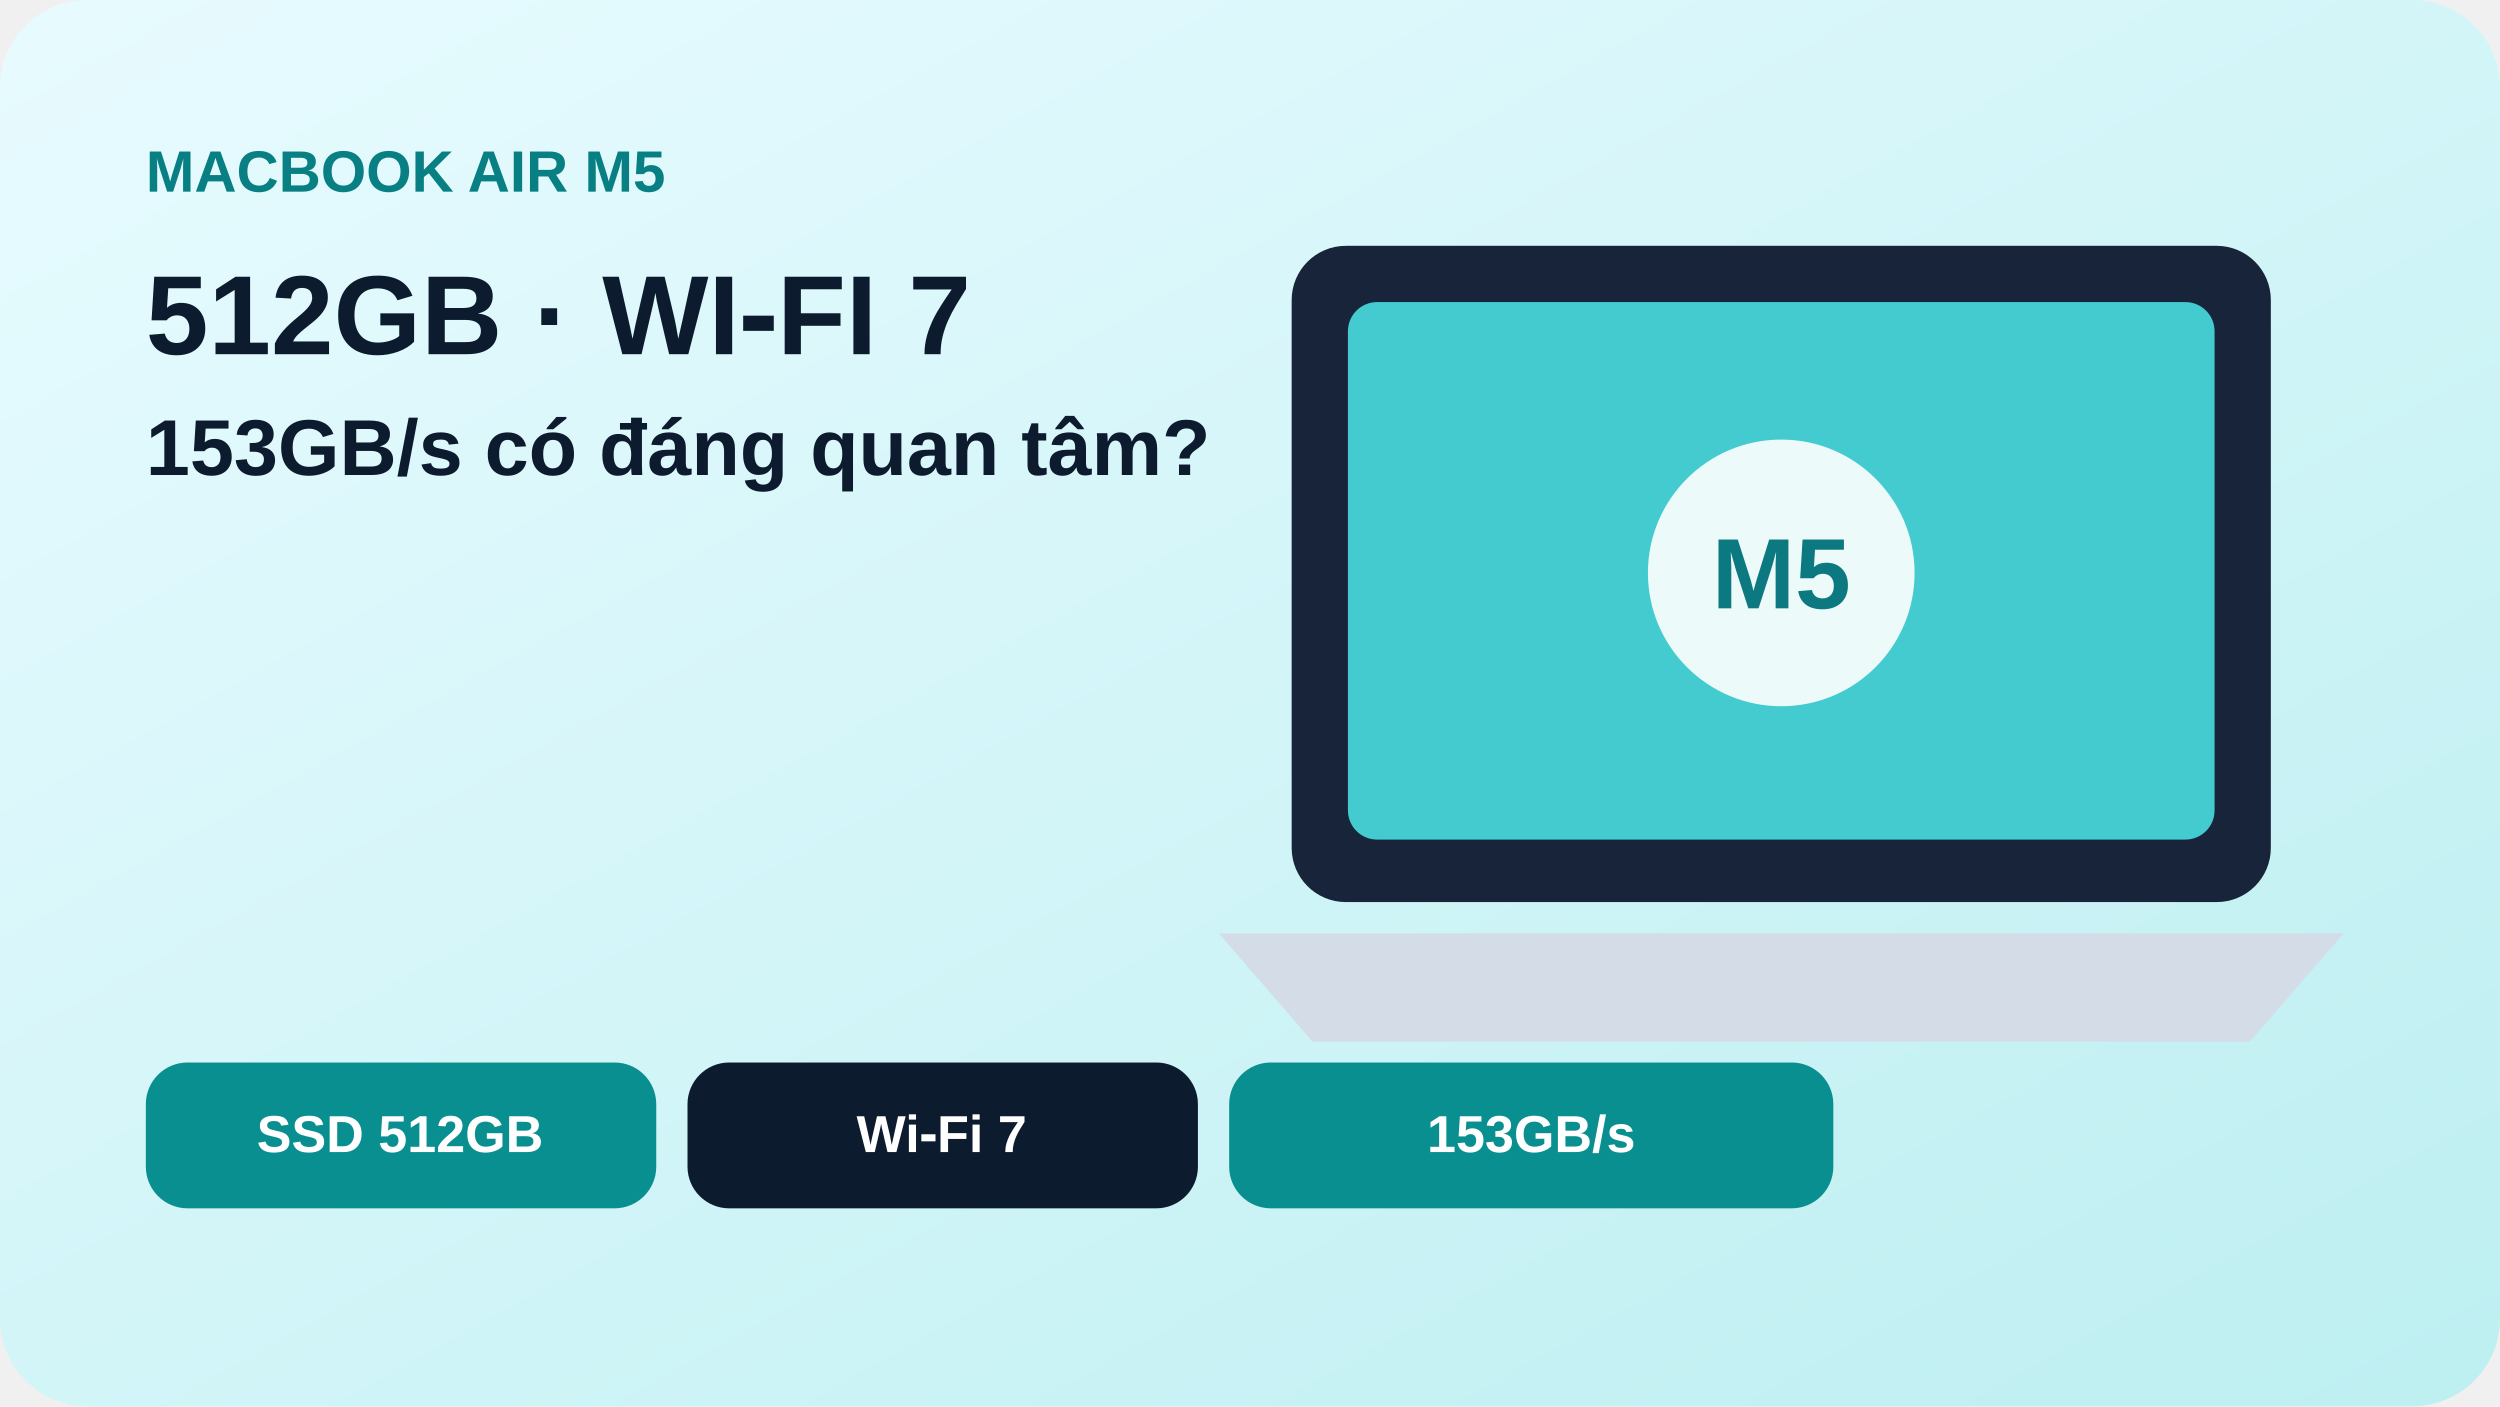
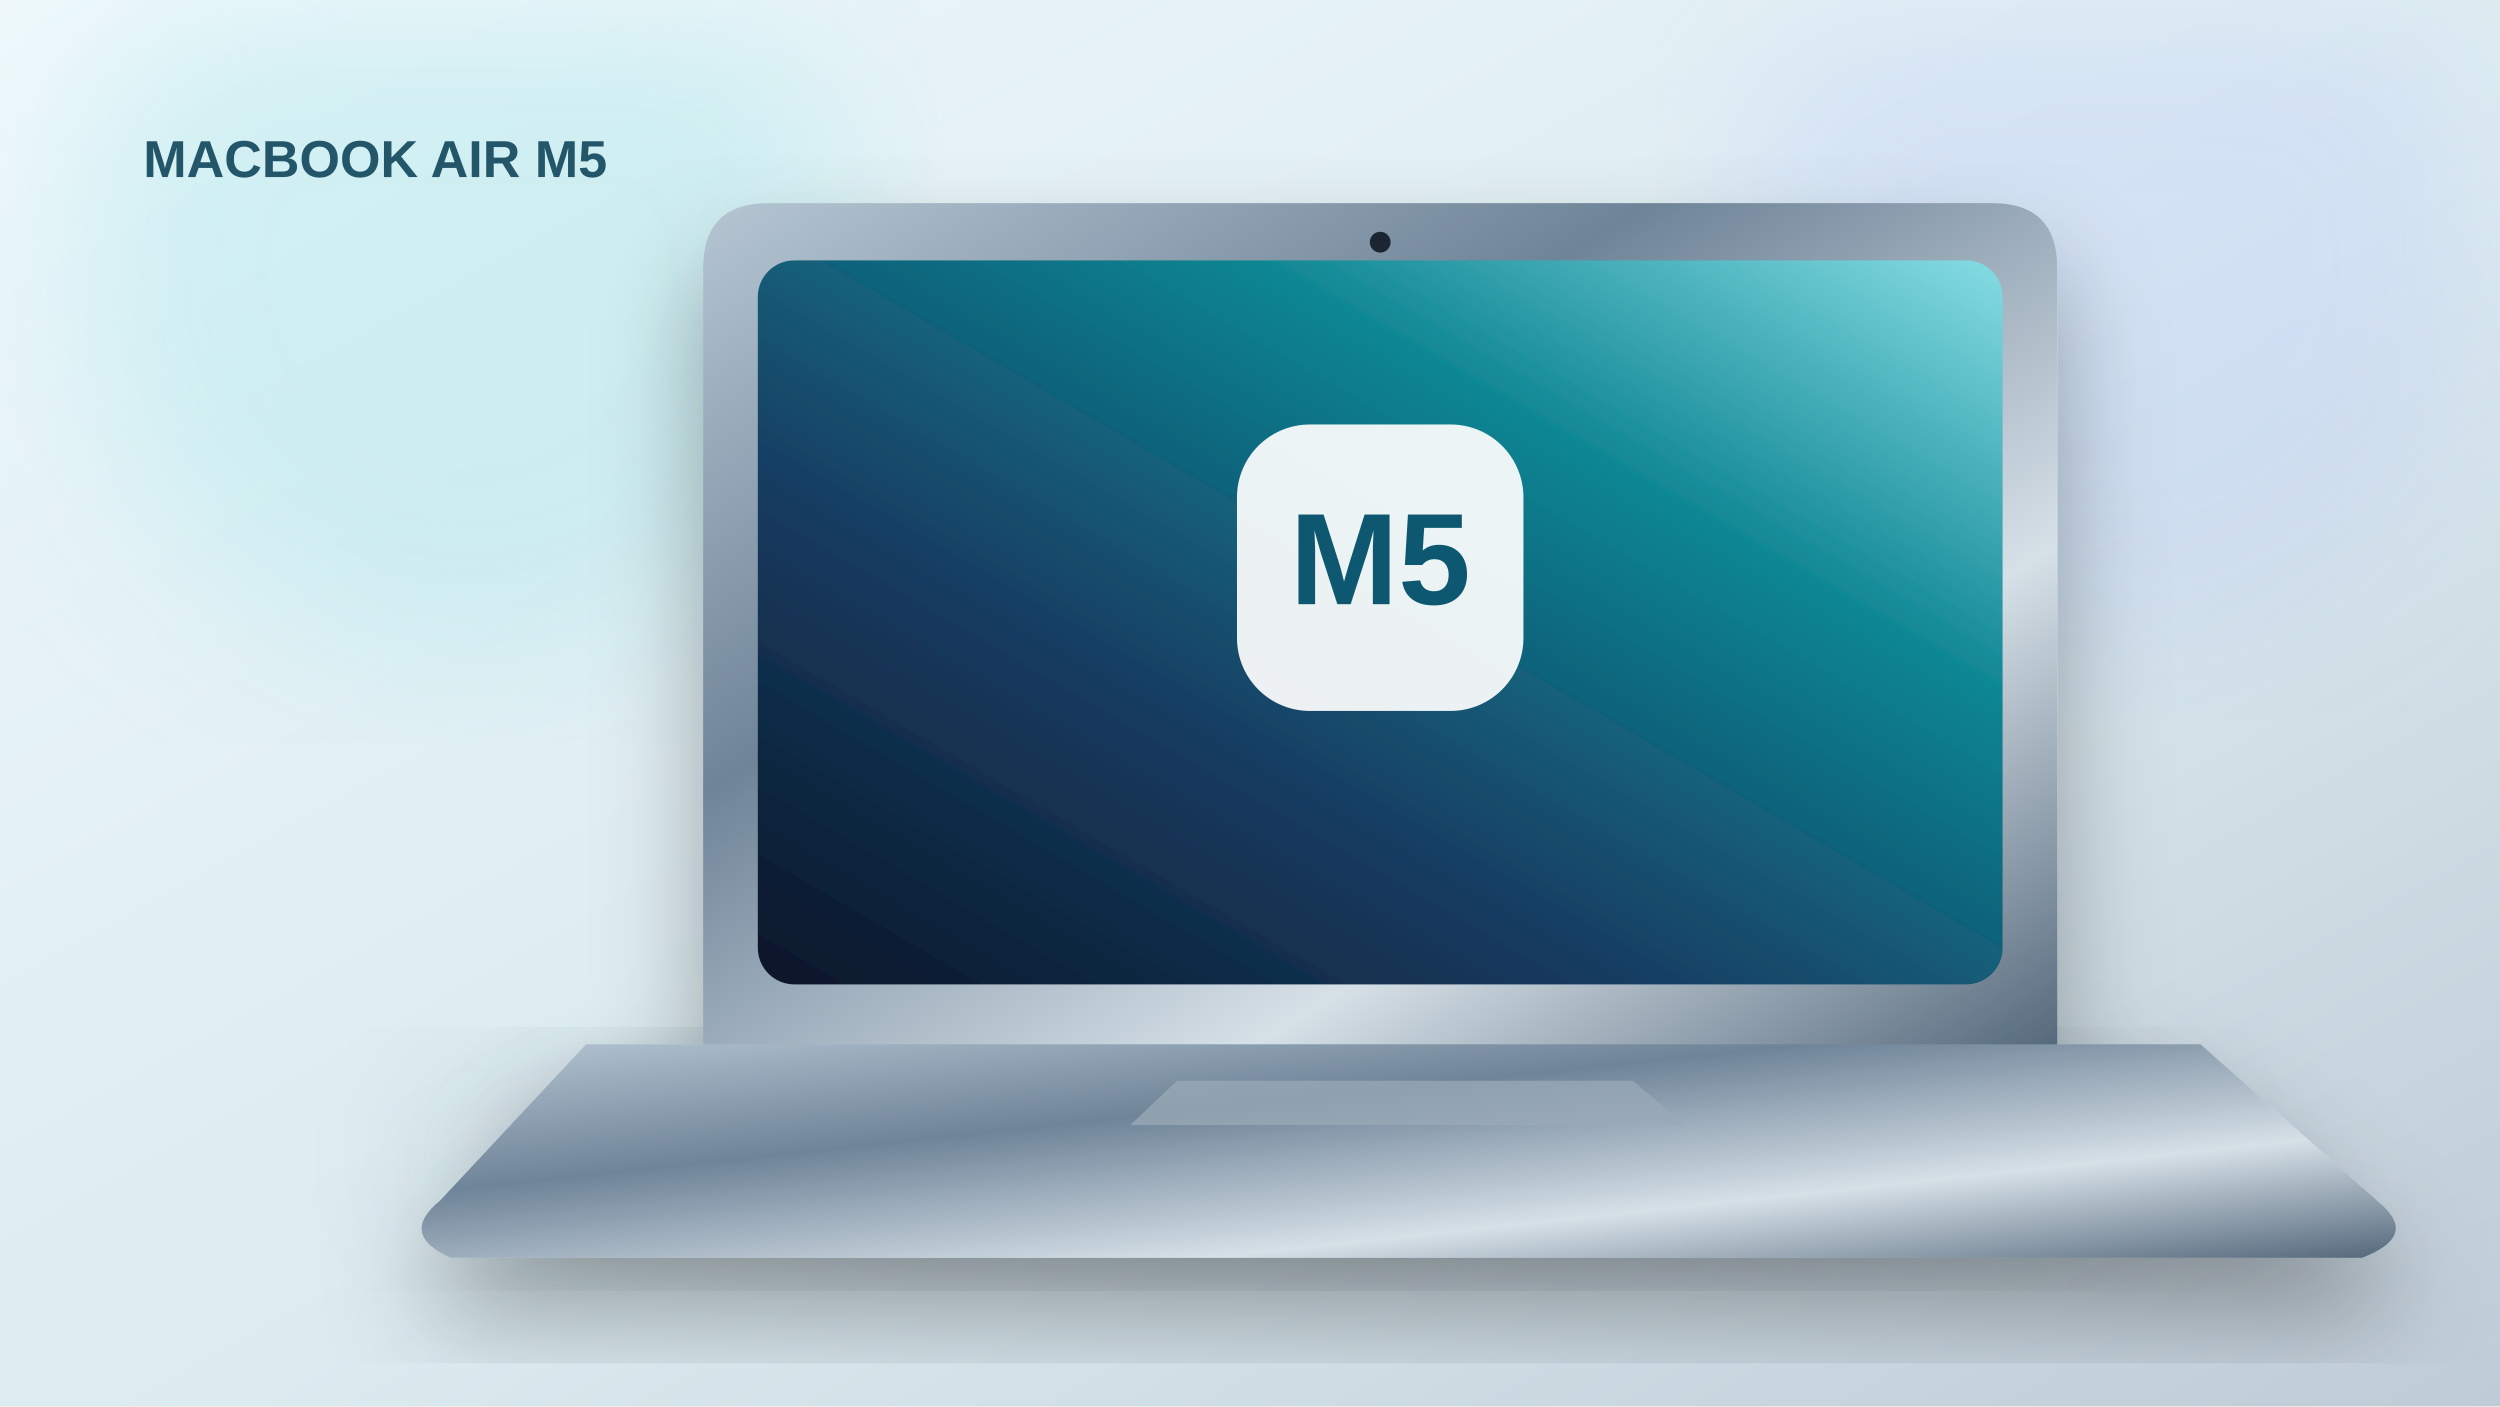
- <svg xmlns="http://www.w3.org/2000/svg" viewBox="0 0 1200 675">
+ <svg xmlns="http://www.w3.org/2000/svg" viewBox="0 0 960 540">
  <defs>
-     <linearGradient id="g" x2="1" y2="1">
-       <stop stop-color="#e8fbff" />
-       <stop offset="1" stop-color="#bdeff1" />
+     <linearGradient id="bg" x1="0" y1="0" x2="1" y2="1">
+       <stop stop-color="#eef8fb" />
+       <stop offset=".55" stop-color="#dcebf0" />
+       <stop offset="1" stop-color="#bfcbd6" />
    </linearGradient>
+     <linearGradient id="alu" x1="0" y1="0" x2="1" y2="1">
+       <stop stop-color="#b6c6d3" />
+       <stop offset=".35" stop-color="#6f8498" />
+       <stop offset=".7" stop-color="#d6e0e7" />
+       <stop offset="1" stop-color="#53677a" />
+     </linearGradient>
+     <linearGradient id="screen" x1="0" y1="1" x2="1" y2="0">
+       <stop stop-color="#0b1628" />
+       <stop offset=".35" stop-color="#153c61" />
+       <stop offset=".7" stop-color="#0e8693" />
+       <stop offset="1" stop-color="#85dce3" />
+     </linearGradient>
+     <filter id="sh">
+       <feDropShadow dx="0" dy="22" stdDeviation="20" flood-opacity=".32" />
+     </filter>
+     <filter id="b">
+       <feGaussianBlur stdDeviation="30" />
+     </filter>
  </defs>
-   <rect width="1200" height="675" rx="42" fill="url(#g)" />
-   <text x="70" y="92" font-family="Arial" font-size="28" font-weight="700" fill="#087f83">MACBOOK AIR M5</text>
-   <text x="70" y="170" font-family="Arial" font-size="54" font-weight="900" fill="#0d1b2f">512GB · WI‑FI 7</text>
-   <text x="70" y="228" font-family="Arial" font-size="38" font-weight="800" fill="#0d1b2f">153GB/s có đáng quan tâm?</text>
-   <rect x="620" y="118" width="470" height="315" rx="26" fill="#17243a" />
-   <rect x="647" y="145" width="416" height="258" rx="14" fill="#43cbd0" />
-   <path d="M585 448h540l-45 52H630z" fill="#d4dde7" />
-   <circle cx="855" cy="275" r="64" fill="#fff" opacity=".9" />
-   <text x="855" y="292" text-anchor="middle" font-family="Arial" font-size="48" font-weight="900" fill="#0c7880">M5</text>
-   <g font-family="Arial" font-size="25" font-weight="800" fill="#fff">
-     <rect x="70" y="510" width="245" height="70" rx="20" fill="#0a8f91" />
-     <text x="192" y="553" text-anchor="middle">SSD 512GB</text>
-     <rect x="330" y="510" width="245" height="70" rx="20" fill="#0d1b2f" />
-     <text x="452" y="553" text-anchor="middle">Wi‑Fi 7</text>
-     <rect x="590" y="510" width="290" height="70" rx="20" fill="#0a8f91" />
-     <text x="735" y="553" text-anchor="middle">153GB/s</text>
+   <rect width="960" height="540" fill="url(#bg)" />
+   <circle cx="180" cy="105" r="150" fill="#8be0e4" opacity=".27" filter="url(#b)" />
+   <circle cx="810" cy="100" r="145" fill="#a6b7ff" opacity=".2" filter="url(#b)" />
+   <ellipse cx="500" cy="445" rx="330" ry="42" fill="#172435" opacity=".22" filter="url(#b)" />
+   <g filter="url(#sh)" transform="translate(165 78)">
+     <path d="M130 0h470q25 0 25 25v300H105V25q0-25 25-25z" fill="url(#alu)" />
+     <rect x="126" y="22" width="478" height="278" rx="14" fill="url(#screen)" />
+     <circle cx="365" cy="15" r="4" fill="#1b2833" />
+     <path d="M60 323h620l70 62q13 12-8 20H8q-20-9-4-22z" fill="url(#alu)" />
+     <path d="M287 337h175l20 17H269z" fill="#9aaab7" opacity=".75" />
+     <rect x="310" y="85" width="110" height="110" rx="28" fill="#fff" opacity=".92" />
+     <text x="365" y="154" text-anchor="middle" font-family="Arial" font-weight="800" font-size="50" fill="#0e5970">M5</text>
  </g>
+   <text x="55" y="68" font-family="Arial,sans-serif" font-size="20" font-weight="700" fill="#24566a">MACBOOK AIR M5</text>
</svg>
